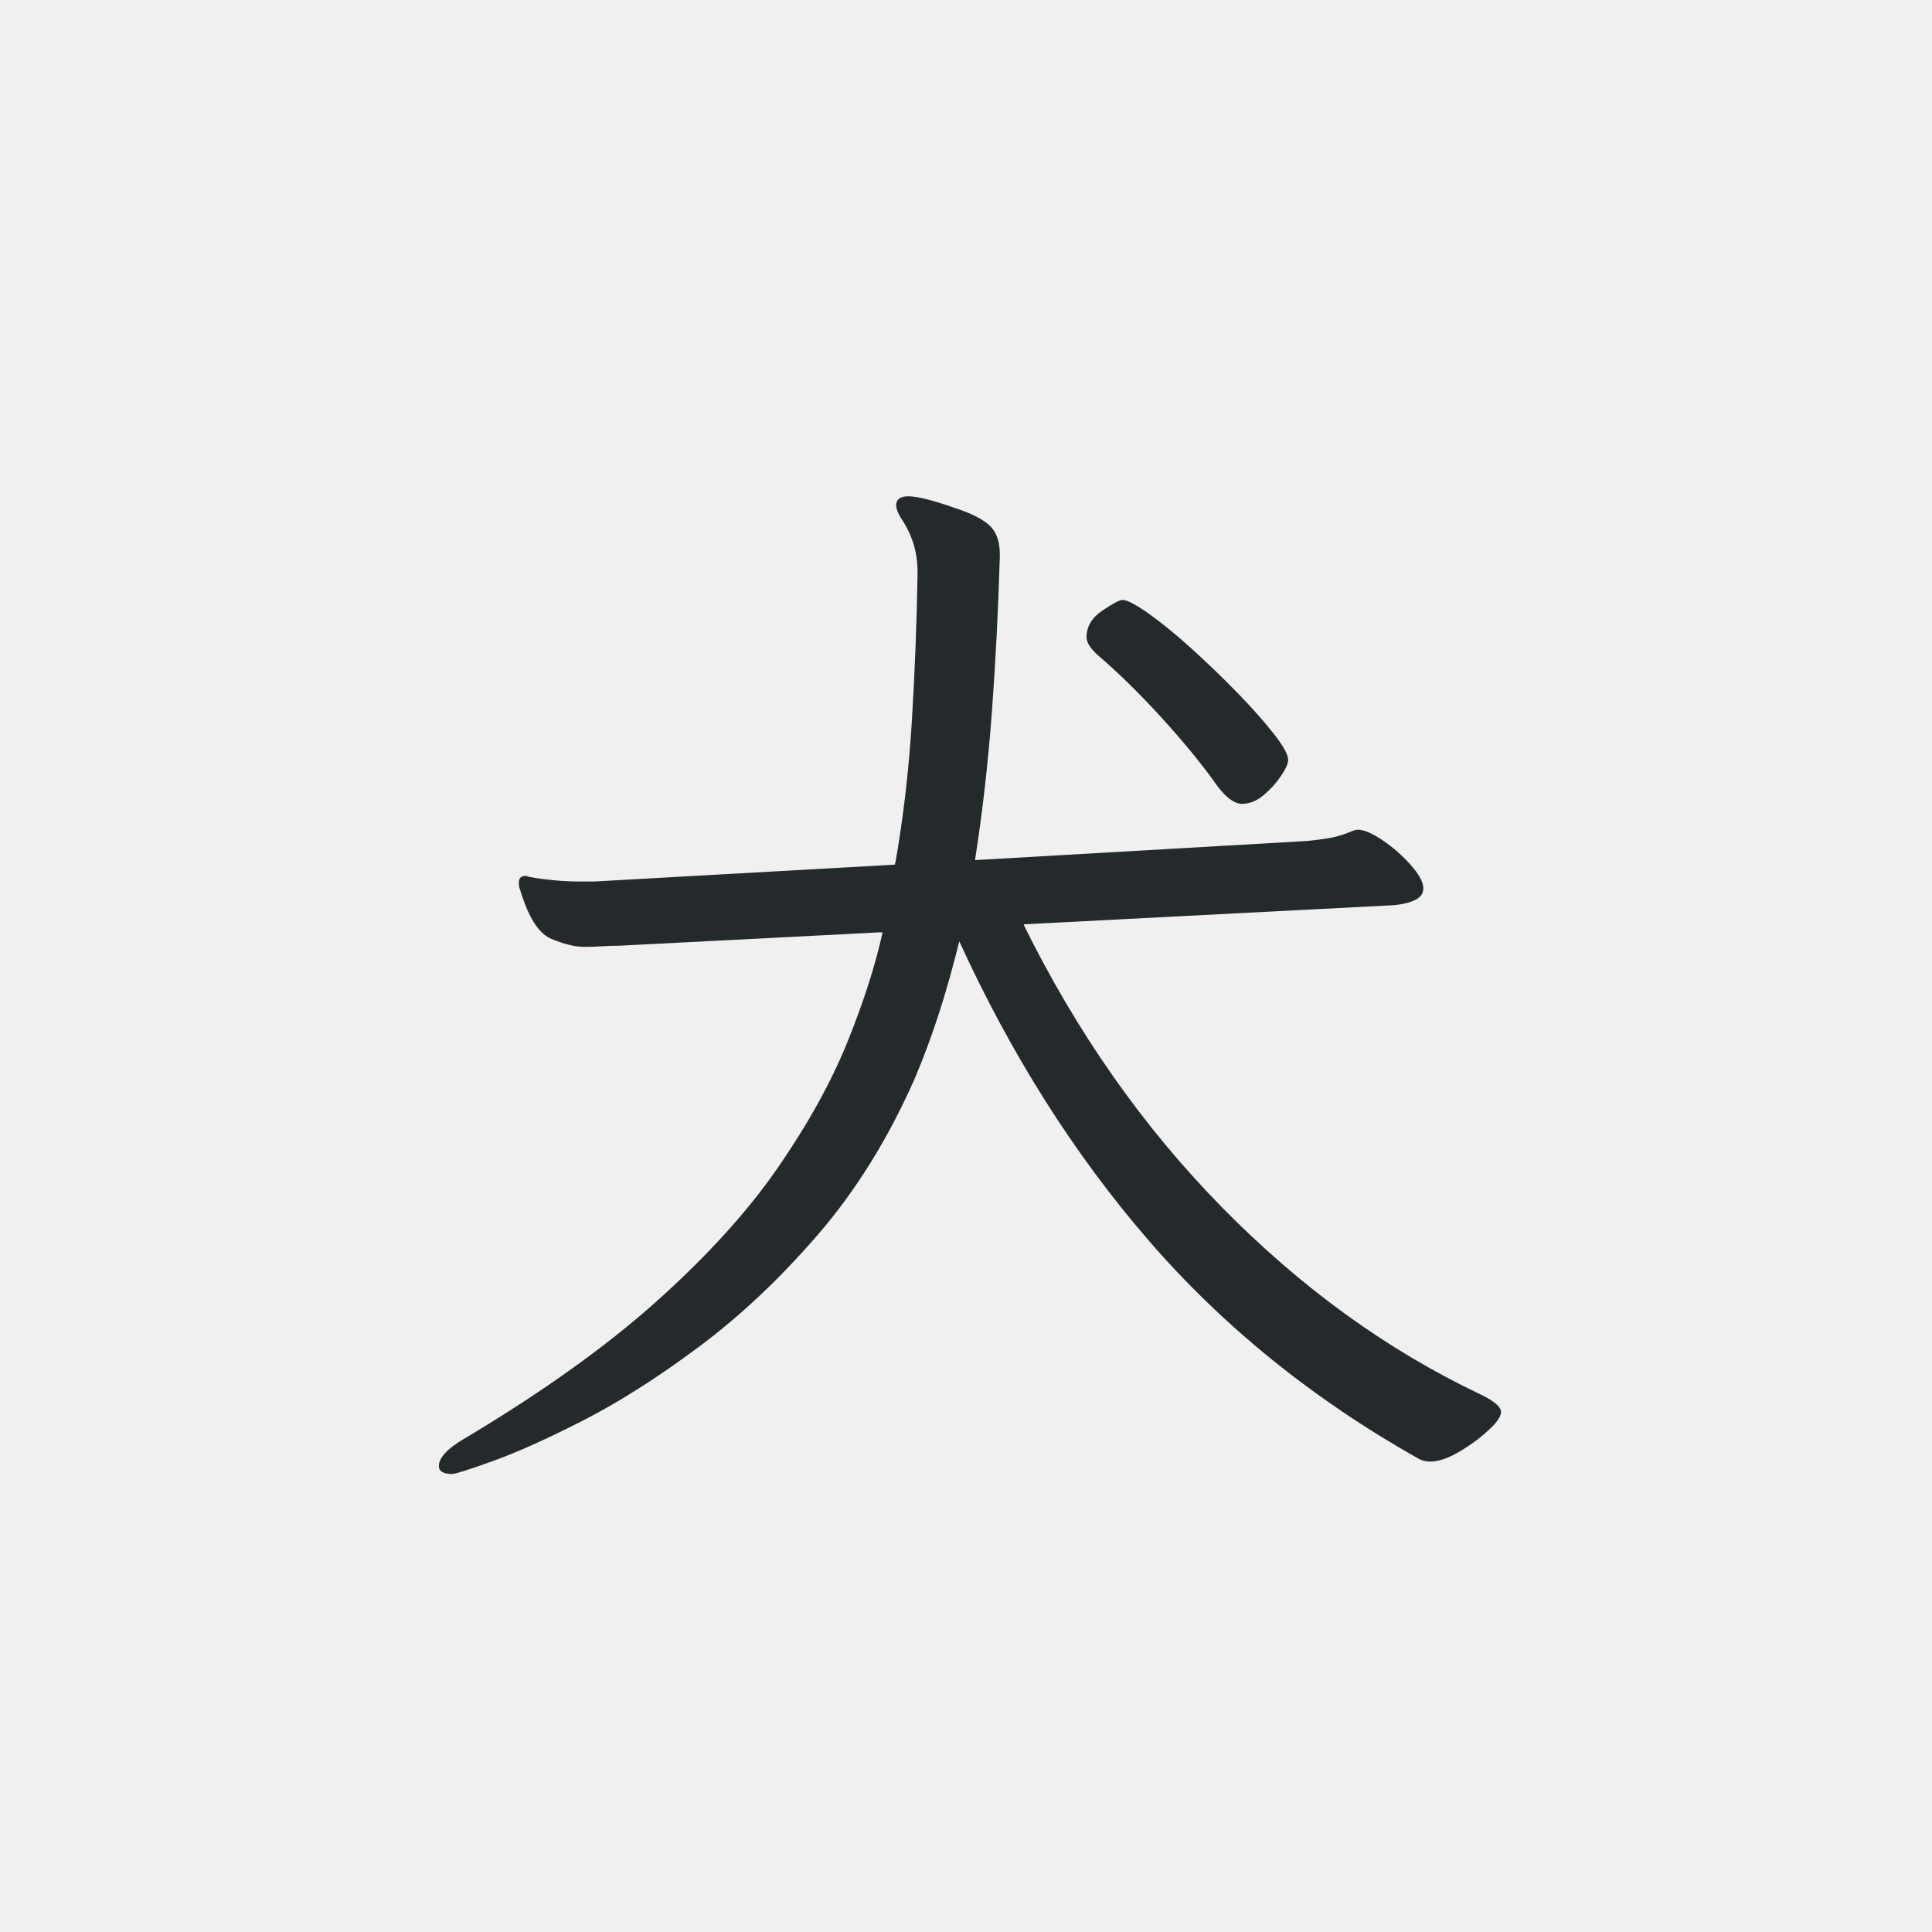
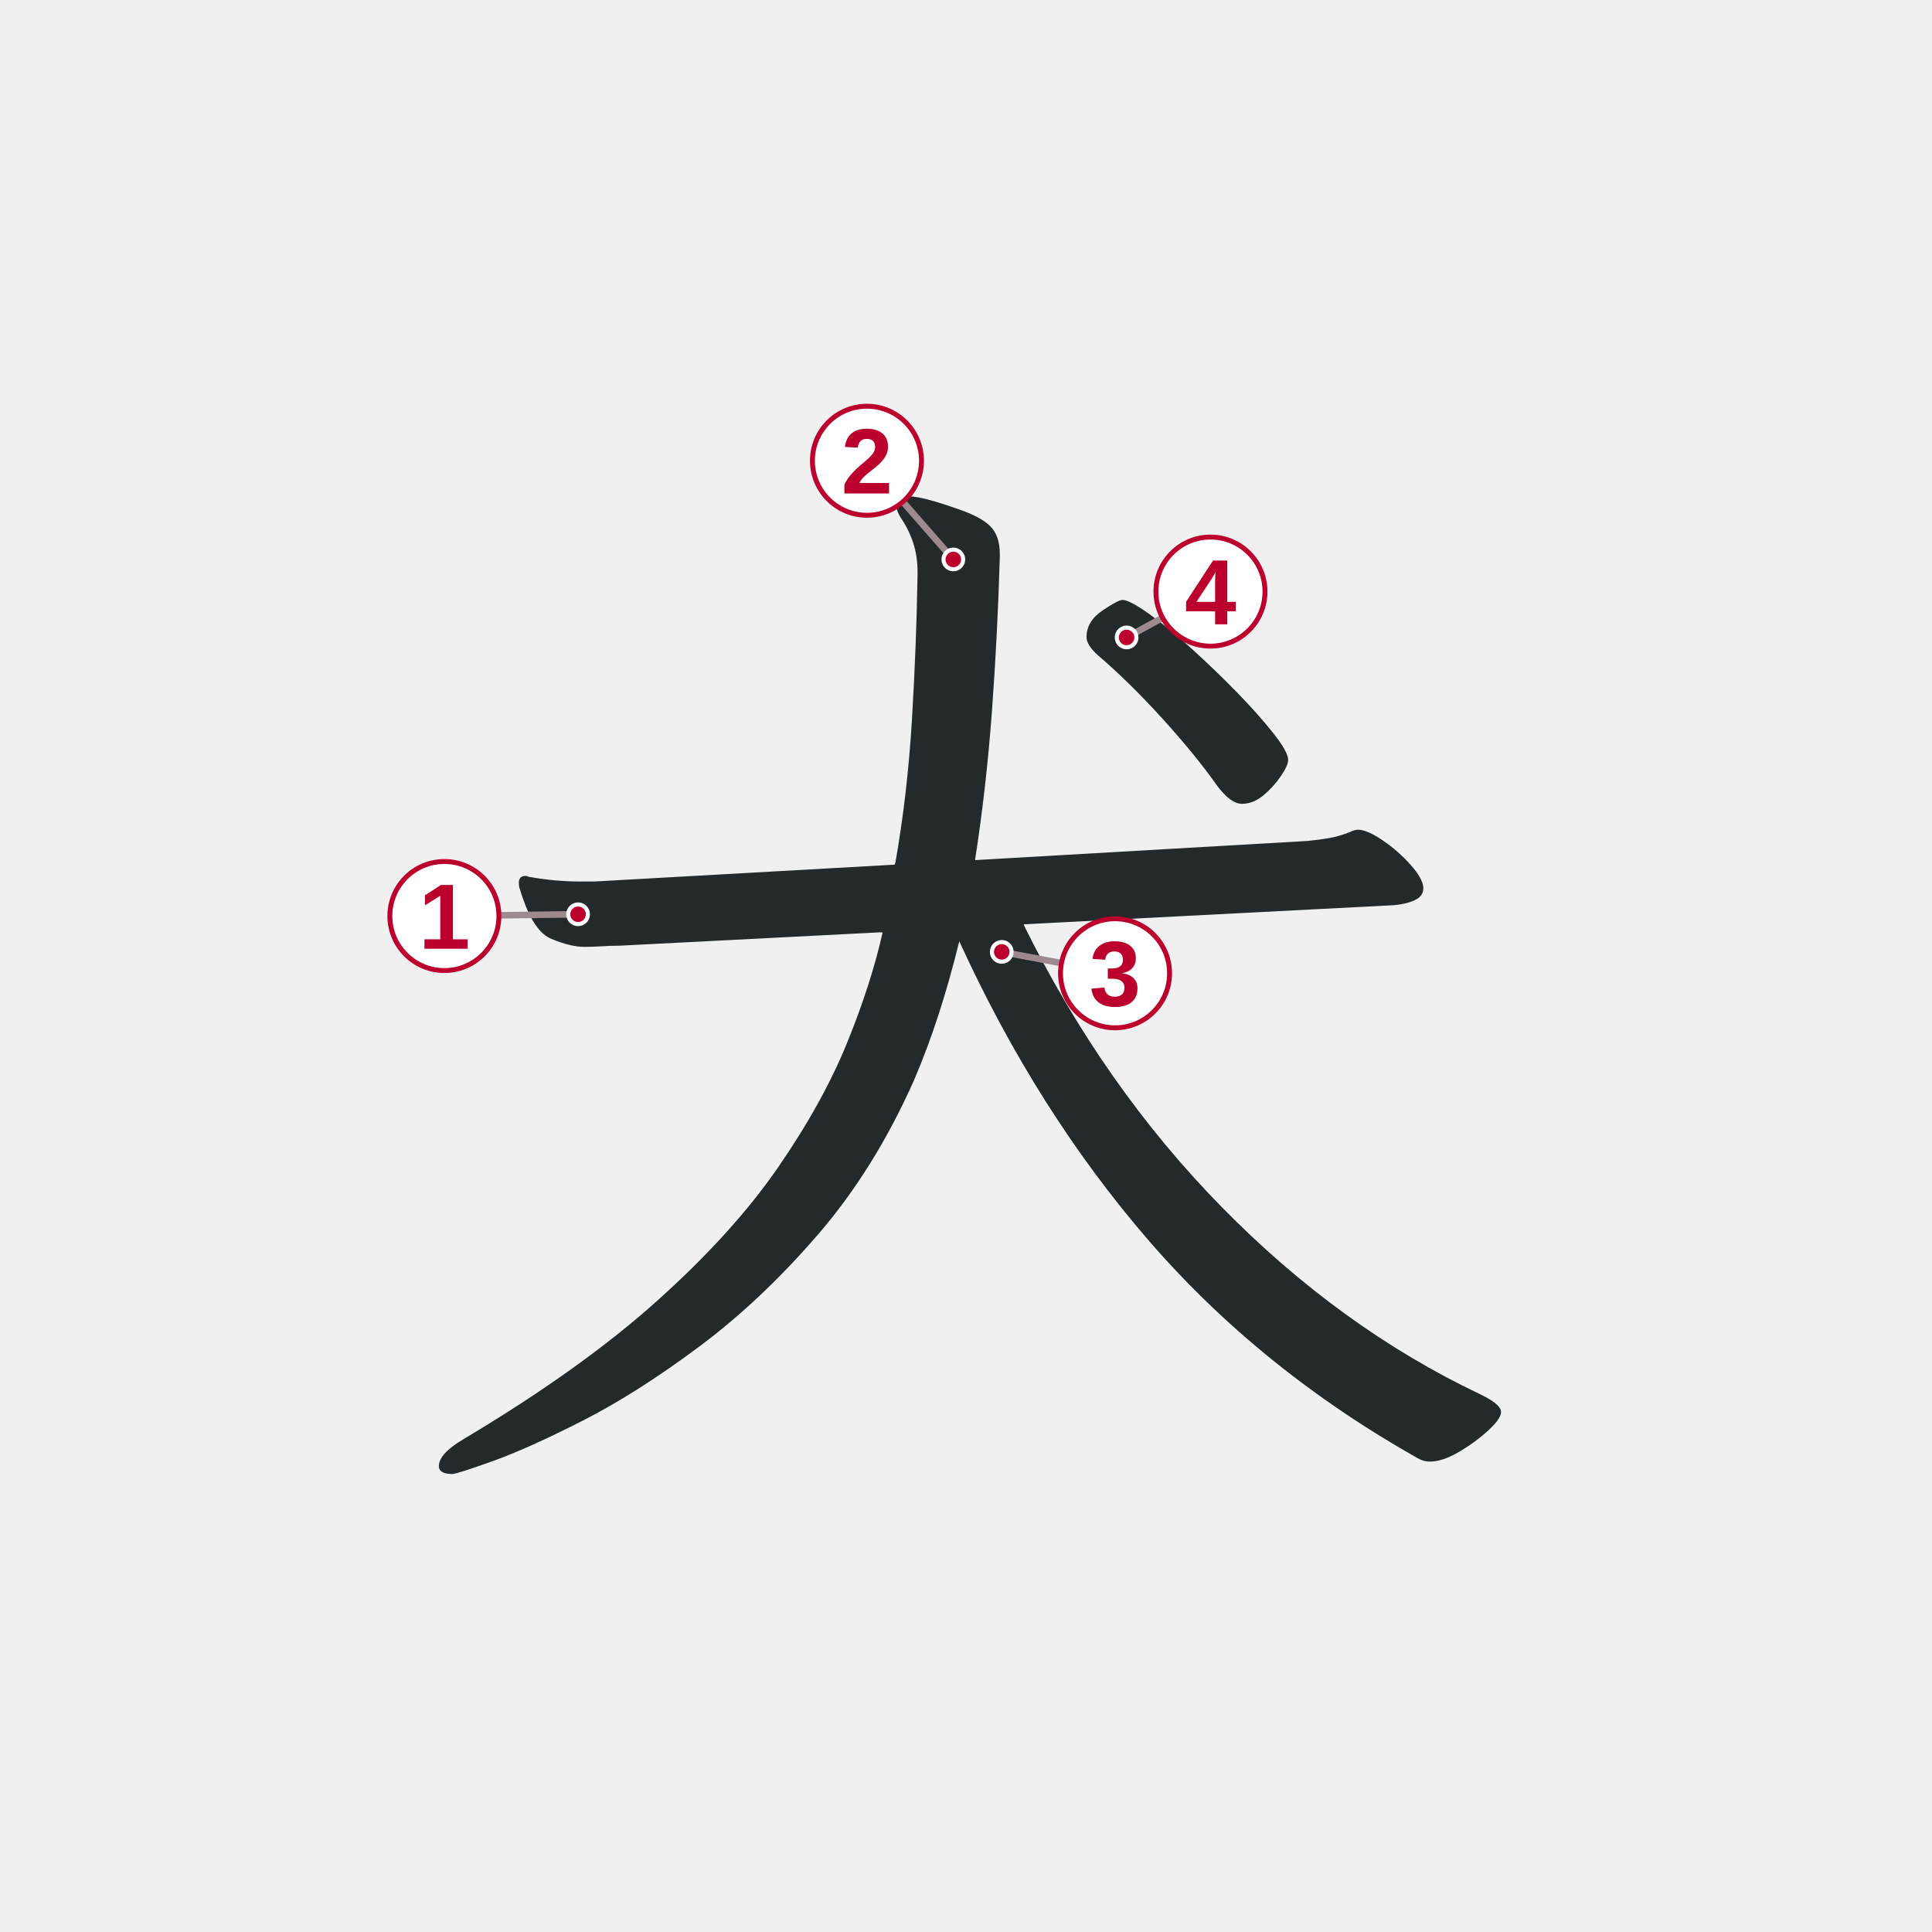
- <svg xmlns="http://www.w3.org/2000/svg" version="1.1" viewBox="0 0 708.66 708.66" width="709" height="709" role="img" aria-labelledby="name desc">
-   <style>.still{display:none}@media(prefers-reduced-motion:reduce){.motion{display:none}.still{display:inline}}</style>
+ <svg xmlns="http://www.w3.org/2000/svg" data-stroke-theme="auto" version="1.1" viewBox="0 0 708.66 708.66" width="709" height="709" role="img" aria-labelledby="name desc">
+   <style>
+ .still,.directions{display:none}
+ .directions{color:#fff}
+ .directions .shaft{fill:none;stroke:currentColor;stroke-width:2.5;stroke-linecap:round;stroke-linejoin:round}
+ .directions polygon{fill:currentColor}
+ .stroke-labels{font-family:Arial,Helvetica,sans-serif;font-size:34px;font-weight:700;text-anchor:middle}
+ .stroke-labels line{stroke:#9d898e;stroke-width:2.4;stroke-linecap:round}
+ .stroke-labels rect{fill:white;stroke:#bc002d;stroke-width:1.8}
+ .stroke-labels circle{fill:#bc002d;stroke:white;stroke-width:1.5}
+ .stroke-labels text{fill:#bc002d}
+ #still:target~.motion{display:none}
+ #still:target~.still,#still:target~.directions{display:inline}
+ @media(prefers-color-scheme:dark){
+   .directions{color:#202526}
+   .guide{fill:#3d4141}
+   .motion,.still{fill:#e6e8e8}
+ }
+ @media(prefers-reduced-motion:reduce){.motion{display:none}.still,.directions{display:inline}}
+ </style>
  <defs>
    <mask id="reveal_1" maskUnits="userSpaceOnUse" x="0" y="0" width="708.66" height="708.66">
      <path d="M158.879 338.262L192.07 336.45L212.04 335.36L502.15 319.55L511.56 319.04L520.55 318.55L553.741 316.741" fill="none" stroke="white" stroke-width="50.4" stroke-linecap="round" stroke-linejoin="round" stroke-dasharray="397.45 794.9" stroke-dashoffset="0">
-         <animate attributeName="stroke-dashoffset" values="397.45;397.45;0;0" keyTimes="0;0.054;0.23;1" dur="5.56s" repeatCount="indefinite" />
+         <animate attributeName="stroke-dashoffset" values="397.45;397.45;0;0" keyTimes="0;0.054;0.23;1" dur="4.633s" repeatCount="indefinite" />
      </path>
    </mask>
    <mask id="reveal_2" maskUnits="userSpaceOnUse" x="0" y="0" width="708.66" height="708.66">
      <path d="M347.3 145.05L348.83 183.72L349.68 205.2C357.15 375.81 293.38 480.34 174.66 533.91L166.03 537.67L159.61 540.47L124.137 555.941" fill="none" stroke="white" stroke-width="59.5" stroke-linecap="round" stroke-linejoin="round" stroke-dasharray="516.17 1032.34" stroke-dashoffset="0">
-         <animate attributeName="stroke-dashoffset" values="516.17;516.17;0;0" keyTimes="0;0.257;0.458;1" dur="5.56s" repeatCount="indefinite" />
+         <animate attributeName="stroke-dashoffset" values="516.17;516.17;0;0" keyTimes="0;0.257;0.458;1" dur="4.633s" repeatCount="indefinite" />
      </path>
    </mask>
    <mask id="reveal_3" maskUnits="userSpaceOnUse" x="0" y="0" width="708.66" height="708.66">
      <path d="M342.286 296.332L357.12 327.48L367.44 349.15C404.08 426.95 457.15 484.75 527.41 521.62L535.8 525.89L542.93 529.52L573.675 545.173" fill="none" stroke="white" stroke-width="52.5" stroke-linecap="round" stroke-linejoin="round" stroke-dasharray="351.98 703.96" stroke-dashoffset="0">
-         <animate attributeName="stroke-dashoffset" values="351.98;351.98;0;0" keyTimes="0;0.485;0.646;1" dur="5.56s" repeatCount="indefinite" />
+         <animate attributeName="stroke-dashoffset" values="351.98;351.98;0;0" keyTimes="0;0.485;0.646;1" dur="4.633s" repeatCount="indefinite" />
      </path>
    </mask>
    <mask id="reveal_4" maskUnits="userSpaceOnUse" x="0" y="0" width="708.66" height="708.66">
      <path d="M375.452 202.238L400.96 223.55L413.24 233.81C429.21 247.01 444.39 261.85 458.33 279.28L464.09 286.73L467.45 291.08L487.769 317.386" fill="none" stroke="white" stroke-width="50.4" stroke-linecap="round" stroke-linejoin="round" stroke-dasharray="163.55 327.1" stroke-dashoffset="0">
-         <animate attributeName="stroke-dashoffset" values="163.55;163.55;0;0" keyTimes="0;0.673;0.766;1" dur="5.56s" repeatCount="indefinite" />
+         <animate attributeName="stroke-dashoffset" values="163.55;163.55;0;0" keyTimes="0;0.673;0.766;1" dur="4.633s" repeatCount="indefinite" />
      </path>
    </mask>
  </defs>
-   <path fill="#e5e8e7" d="M448.12,442.74q43.38,44.21,94.61,68.58,7.84,3.72,7.85,6.61,0,2.48-4.75,6.82t-10.75,7.85-10.53,3.51q-2.48,0-4.55-1.24-57.84-32.64-98.74-79.94-40.9-47.3-69.4-109.69-3.32,13.63-7.44,26.44-4.14,12.81-9.09,24.38-14.47,32.64-35.32,56.8-20.87,24.17-43.59,41.11-22.73,16.95-42.55,27.06-19.84,10.12-33.06,14.88-13.22,4.74-14.87,4.75-4.96,0-4.96-2.9,0-4.55,9.09-9.91,42.97-25.61,70.86-50.61,27.88-24.99,44.41-48.96,16.52-23.95,25.41-45.86,8.88-21.89,13.01-40.49l-96.67,4.96c-2.21,0-4.34.07-6.41.21-2.06.14-4.2.21-6.4.21q-4.96,0-11.98-2.9-7.03-2.88-11.57-18.17c-.28-.55-.41-1.38-.41-2.48q0-2.48,2.48-2.48c.27,0,.54.07.82.2.27.15.55.21.83.21q4.54.83,9.29,1.24,4.75.42,8.89.41h5.37l110.31-6.19q4.54-25.62,6.19-53.09,1.65-27.47,2.07-53.92,0-6.19-1.65-11.15-1.66-4.96-4.55-9.09-1.65-2.89-1.65-4.55c0-2.2,1.51-3.3,4.54-3.3q4.96,0,17.77,4.54,8.67,2.9,12.19,6.41,3.5,3.51,3.51,10.12v1.24q-.83,28.51-2.89,56.6-2.08,28.1-6.2,54.53l121.88-7.02q4.12-.41,7.85-1.03,3.71-.62,7.85-2.27c1.09-.55,2.06-.83,2.89-.83q3.3,0,9.09,3.92,5.78,3.94,10.33,9.09,4.54,5.17,4.54,8.47,0,2.9-3.1,4.34-3.1,1.45-7.64,1.86l-135.93,7.02Q404.73,398.54,448.12,442.74ZM469.81,284.71q-2.69,3.94-6.41,7.03-3.71,3.1-7.85,3.1-4.13,0-9.08-6.61-7.86-11.16-20.04-24.59-12.19-13.42-23.76-23.34-4.13-3.72-4.13-6.61,0-5.78,5.78-9.71,5.79-3.92,7.44-3.92,2.48,0,9.5,4.96,7.02,4.95,15.7,12.8,8.68,7.86,16.74,16.12,8.05,8.26,13.42,15.08,5.37,6.81,5.37,9.7Q472.49,280.8,469.81,284.71Z" />
+   <g id="still" />
+   <path class="guide" fill="#e5e8e7" d="M448.12,442.74q43.38,44.21,94.61,68.58,7.84,3.72,7.85,6.61,0,2.48-4.75,6.82t-10.75,7.85-10.53,3.51q-2.48,0-4.55-1.24-57.84-32.64-98.74-79.94-40.9-47.3-69.4-109.69-3.32,13.63-7.44,26.44-4.14,12.81-9.09,24.38-14.47,32.64-35.32,56.8-20.87,24.17-43.59,41.11-22.73,16.95-42.55,27.06-19.84,10.12-33.06,14.88-13.22,4.74-14.87,4.75-4.96,0-4.96-2.9,0-4.55,9.09-9.91,42.97-25.61,70.86-50.61,27.88-24.99,44.41-48.96,16.52-23.95,25.41-45.86,8.88-21.89,13.01-40.49l-96.67,4.96c-2.21,0-4.34.07-6.41.21-2.06.14-4.2.21-6.4.21q-4.96,0-11.98-2.9-7.03-2.88-11.57-18.17c-.28-.55-.41-1.38-.41-2.48q0-2.48,2.48-2.48c.27,0,.54.07.82.2.27.15.55.21.83.21q4.54.83,9.29,1.24,4.75.42,8.89.41h5.37l110.31-6.19q4.54-25.62,6.19-53.09,1.65-27.47,2.07-53.92,0-6.19-1.65-11.15-1.66-4.96-4.55-9.09-1.65-2.89-1.65-4.55c0-2.2,1.51-3.3,4.54-3.3q4.96,0,17.77,4.54,8.67,2.9,12.19,6.41,3.5,3.51,3.51,10.12v1.24q-.83,28.51-2.89,56.6-2.08,28.1-6.2,54.53l121.88-7.02q4.12-.41,7.85-1.03,3.71-.62,7.85-2.27c1.09-.55,2.06-.83,2.89-.83q3.3,0,9.09,3.92,5.78,3.94,10.33,9.09,4.54,5.17,4.54,8.47,0,2.9-3.1,4.34-3.1,1.45-7.64,1.86l-135.93,7.02Q404.73,398.54,448.12,442.74ZM469.81,284.71q-2.69,3.94-6.41,7.03-3.71,3.1-7.85,3.1-4.13,0-9.08-6.61-7.86-11.16-20.04-24.59-12.19-13.42-23.76-23.34-4.13-3.72-4.13-6.61,0-5.78,5.78-9.71,5.79-3.92,7.44-3.92,2.48,0,9.5,4.96,7.02,4.95,15.7,12.8,8.68,7.86,16.74,16.12,8.05,8.26,13.42,15.08,5.37,6.81,5.37,9.7Q472.49,280.8,469.81,284.71Z" />
  <g class="motion" fill="#242a2b">
    <path id="stroke_01" mask="url(#reveal_1)" d="M507.2 308.26C511.053 310.887 514.497 313.917 517.53 317.35C518.908 318.919 519.972 320.359 520.719 321.668L521.096 328.612C520.587 329.222 519.878 329.738 518.97 330.16C516.903 331.127 514.357 331.747 511.33 332.02L375.4 339.04C375.513 339.269 375.626 339.497 375.748 339.715L323.693 342.212C323.719 342.116 323.739 342.023 323.76 341.93L227.09 346.89C224.88 346.89 222.75 346.96 220.68 347.1C218.62 347.24 216.48 347.31 214.28 347.31C210.973 347.31 206.98 346.343 202.3 344.41C198.088 342.684 194.546 337.617 191.677 329.197L191.677 329.197C191.676 329.193 191.674 329.19 191.673 329.186L191.385 328.332L191.257 327.941C191.078 327.39 190.903 326.822 190.73 326.24C190.45 325.69 190.32 324.86 190.32 323.76C190.32 323.668 190.323 323.578 190.329 323.491L190.332 323.438L190.357 323.194L190.364 323.152L190.403 322.94L190.41 322.909L190.468 322.699L190.484 322.651L190.56 322.459L190.572 322.433L190.654 322.276L190.679 322.234L190.782 322.083L190.817 322.039L190.917 321.926C190.93 321.911 190.945 321.896 190.959 321.883L191.075 321.781L191.134 321.735C191.538 321.431 192.093 321.28 192.8 321.28C193.07 321.28 193.34 321.35 193.62 321.48C193.89 321.63 194.17 321.69 194.45 321.69C197.477 322.243 200.573 322.657 203.74 322.93C206.907 323.21 209.87 323.347 212.63 323.34L218 323.34L328.31 317.15C328.351 316.92 328.391 316.69 328.423 316.454L357.682 315.199C357.67 315.298 357.655 315.394 357.64 315.49L479.52 308.47C482.267 308.197 484.883 307.853 487.37 307.44C489.843 307.027 492.46 306.27 495.22 305.17C496.31 304.62 497.28 304.34 498.11 304.34C500.31 304.34 503.34 305.647 507.2 308.26ZM520.72 321.67L521.016 322.211L521.067 322.312L521.277 322.741L521.346 322.893L521.502 323.259L521.572 323.437L521.69 323.764L521.753 323.954L521.841 324.258L521.892 324.448L521.955 324.744L521.99 324.923L522.032 325.232L522.05 325.38C522.063 325.529 522.07 325.676 522.07 325.82C522.07 325.949 522.065 326.075 522.056 326.199L522.043 326.32L522.014 326.566L521.989 326.704L521.944 326.92L521.907 327.061L521.847 327.262L521.799 327.4L521.721 327.594L521.663 327.724L521.564 327.918L521.501 328.033L521.37 328.24L521.312 328.329L521.096 328.611L521.096 328.612L520.719 321.668Z" />
    <path id="stroke_02" mask="url(#reveal_2)" d="M334.471 182.113L334.781 182.142L336.183 182.327L336.412 182.368L337.81 182.636L338.305 182.741L339.991 183.14L340.736 183.336L341.885 183.649C342.224 183.74 342.581 183.843 342.947 183.95L342.947 183.95C345.301 184.633 348.001 185.517 351.03 186.59C356.81 188.523 360.873 190.66 363.22 193C365.553 195.34 366.723 198.713 366.73 203.12L366.73 204.36C366.177 223.367 365.213 242.233 363.84 260.96C362.453 279.693 360.387 297.87 357.64 315.49L357.731 315.485L354.62 333.39L351.945 345.417C351.915 345.36 351.887 345.3 351.86 345.24C349.647 354.327 347.167 363.14 344.42 371.68C341.66 380.22 338.63 388.347 335.33 396.06C325.683 417.82 313.91 436.753 300.01 452.86C286.097 468.973 271.567 482.677 256.42 493.97C241.267 505.27 227.083 514.29 213.87 521.03C200.643 527.777 189.623 532.737 180.81 535.91C171.997 539.07 167.04 540.653 165.94 540.66C162.633 540.66 160.98 539.693 160.98 537.76C160.98 534.727 164.01 531.423 170.07 527.85C198.717 510.777 222.337 493.907 240.93 477.24C259.517 460.58 274.32 444.26 285.34 428.28C296.353 412.313 304.823 397.027 310.75 382.42C316.67 367.827 321.007 354.33 323.76 341.93L323.086 341.965L327.805 317.178L328.31 317.15C331.337 300.07 333.4 282.373 334.5 264.06C335.6 245.747 336.29 227.773 336.57 210.14C336.57 206.013 336.02 202.297 334.92 198.99C333.813 195.683 332.297 192.653 330.37 189.9C329.27 187.973 328.72 186.457 328.72 185.35C328.72 185.049 328.748 184.769 328.807 184.512L334.119 184.301L328.807 184.512L328.808 184.508C328.867 184.235 328.957 183.985 329.082 183.76L329.138 183.656L329.233 183.512L329.316 183.396L329.42 183.273L329.528 183.158L329.64 183.051L329.774 182.94L329.891 182.851L330.068 182.738L330.173 182.673L330.483 182.519L330.57 182.484L330.832 182.385L330.97 182.342L331.214 182.273L331.374 182.236L331.629 182.184L331.802 182.155L332.081 182.117L332.258 182.097L332.585 182.072L332.744 182.062L333.26 182.05Z" />
    <path id="stroke_03" mask="url(#reveal_3)" d="M376.115 339.003L375.4 339.04C394.953 378.707 419.193 413.273 448.12 442.74C477.04 472.213 508.577 495.073 542.73 511.32C546.312 513.02 548.668 514.589 549.798 516.029L549.798 516.029L549.842 516.089L550.048 516.38L550.105 516.468L550.288 516.794L550.319 516.861L550.439 517.156L550.459 517.211L550.54 517.533L550.552 517.605L550.58 517.93C550.58 518.213 550.534 518.514 550.438 518.834L550.413 518.925L550.378 519.023C549.866 520.539 548.349 522.448 545.83 524.75C542.663 527.643 539.08 530.26 535.08 532.6C531.08 534.94 527.57 536.11 524.55 536.11C522.897 536.11 521.38 535.697 520 534.87C481.44 513.11 448.527 486.463 421.26 454.93C393.993 423.397 370.86 386.833 351.86 345.24C351.787 345.541 351.713 345.842 351.633 346.136L345.47 333.03L368.13 322.24Z" />
    <path id="stroke_04" mask="url(#reveal_4)" d="M421.26 225.02C425.94 228.32 431.173 232.587 436.96 237.82C442.747 243.06 448.327 248.433 453.7 253.94C459.067 259.447 463.54 264.473 467.12 269.02C470.7 273.56 472.49 276.793 472.49 278.72C472.49 280.107 471.597 282.103 469.81 284.71C468.017 287.337 465.88 289.68 463.4 291.74C460.927 293.807 458.31 294.84 455.55 294.84C452.797 294.84 449.77 292.637 446.47 288.23C441.23 280.79 434.55 272.593 426.43 263.64C418.303 254.693 410.383 246.913 402.67 240.3C399.917 237.82 398.54 235.617 398.54 233.69C398.54 229.837 400.467 226.6 404.32 223.98C408.18 221.367 410.66 220.06 411.76 220.06C413.413 220.06 416.58 221.713 421.26 225.02Z" />
  </g>
  <path class="still" fill="#242a2b" d="M448.12,442.74q43.38,44.21,94.61,68.58,7.84,3.72,7.85,6.61,0,2.48-4.75,6.82t-10.75,7.85-10.53,3.51q-2.48,0-4.55-1.24-57.84-32.64-98.74-79.94-40.9-47.3-69.4-109.69-3.32,13.63-7.44,26.44-4.14,12.81-9.09,24.38-14.47,32.64-35.32,56.8-20.87,24.17-43.59,41.11-22.73,16.95-42.55,27.06-19.84,10.12-33.06,14.88-13.22,4.74-14.87,4.75-4.96,0-4.96-2.9,0-4.55,9.09-9.91,42.97-25.61,70.86-50.61,27.88-24.99,44.41-48.96,16.52-23.95,25.41-45.86,8.88-21.89,13.01-40.49l-96.67,4.96c-2.21,0-4.34.07-6.41.21-2.06.14-4.2.21-6.4.21q-4.96,0-11.98-2.9-7.03-2.88-11.57-18.17c-.28-.55-.41-1.38-.41-2.48q0-2.48,2.48-2.48c.27,0,.54.07.82.2.27.15.55.21.83.21q4.54.83,9.29,1.24,4.75.42,8.89.41h5.37l110.31-6.19q4.54-25.62,6.19-53.09,1.65-27.47,2.07-53.92,0-6.19-1.65-11.15-1.66-4.96-4.55-9.09-1.65-2.89-1.65-4.55c0-2.2,1.51-3.3,4.54-3.3q4.96,0,17.77,4.54,8.67,2.9,12.19,6.41,3.5,3.51,3.51,10.12v1.24q-.83,28.51-2.89,56.6-2.08,28.1-6.2,54.53l121.88-7.02q4.12-.41,7.85-1.03,3.71-.62,7.85-2.27c1.09-.55,2.06-.83,2.89-.83q3.3,0,9.09,3.92,5.78,3.94,10.33,9.09,4.54,5.17,4.54,8.47,0,2.9-3.1,4.34-3.1,1.45-7.64,1.86l-135.93,7.02Q404.73,398.54,448.12,442.74ZM469.81,284.71q-2.69,3.94-6.41,7.03-3.71,3.1-7.85,3.1-4.13,0-9.08-6.61-7.86-11.16-20.04-24.59-12.19-13.42-23.76-23.34-4.13-3.72-4.13-6.61,0-5.78,5.78-9.71,5.79-3.92,7.44-3.92,2.48,0,9.5,4.96,7.02,4.95,15.7,12.8,8.68,7.86,16.74,16.12,8.05,8.26,13.42,15.08,5.37,6.81,5.37,9.7Q472.49,280.8,469.81,284.71Z" />
+   <g class="directions" aria-hidden="true">
+     <g id="direction_01">
+       <line x1="212.04" y1="335.36" x2="502.15" y2="319.55" class="shaft" />
+       <polygon points="500.22 322.75 511.56 319.04 499.88 316.58 500.22 322.75" />
+     </g>
+     <g id="direction_02">
+       <path d="M349.68,205.2c7.47,170.61-56.3,275.14-175.02,328.71" class="shaft" />
+       <polygon points="175.33 530.2 166.03 537.67 177.82 535.85 175.33 530.2" />
+     </g>
+     <g id="direction_03">
+       <path d="M367.44,349.15c36.64,77.8,89.71,135.6,159.97,172.47" class="shaft" />
+       <polygon points="524.15 523.32 535.8 525.89 527 517.84 524.15 523.32" />
+     </g>
+     <g id="direction_04">
+       <path d="M413.24,233.81c15.97,13.2,31.15,28.04,45.09,45.47" class="shaft" />
+       <polygon points="454.58 279.53 464.09 286.73 459.45 275.74 454.58 279.53" />
+     </g>
+   </g>
+   <g class="stroke-labels" aria-hidden="true">
+     <g id="number_01">
+       <line x1="163" y1="336" x2="212.04" y2="335.36" />
+       <circle cx="212.04" cy="335.36" r="3.6" />
+       <rect x="143" y="316" width="40" height="40" rx="20" />
+       <text x="163" y="348">1</text>
+     </g>
+     <g id="number_02">
+       <line x1="318" y1="169" x2="349.68" y2="205.2" />
+       <circle cx="349.68" cy="205.2" r="3.6" />
+       <rect x="298" y="149" width="40" height="40" rx="20" />
+       <text x="318" y="181">2</text>
+     </g>
+     <g id="number_03">
+       <line x1="409" y1="357" x2="367.44" y2="349.15" />
+       <circle cx="367.44" cy="349.15" r="3.6" />
+       <rect x="389" y="337" width="40" height="40" rx="20" />
+       <text x="409" y="369">3</text>
+     </g>
+     <g id="number_04">
+       <line x1="444" y1="217" x2="413.24" y2="233.81" />
+       <circle cx="413.24" cy="233.81" r="3.6" />
+       <rect x="424" y="197" width="40" height="40" rx="20" />
+       <text x="444" y="229">4</text>
+     </g>
+   </g>
</svg>
